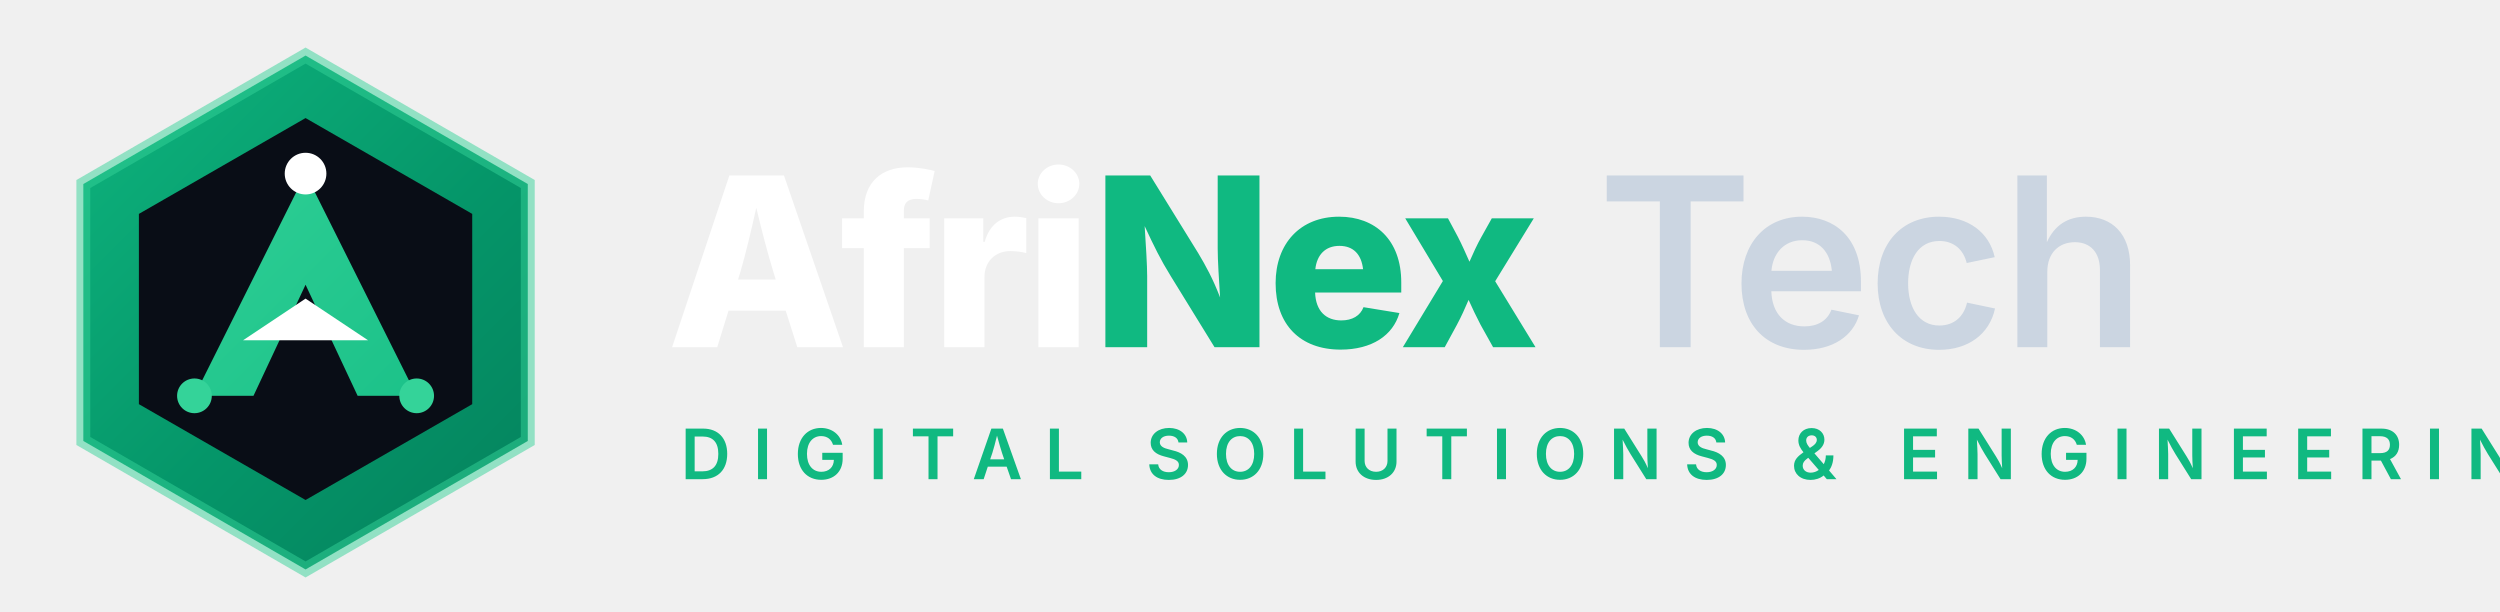
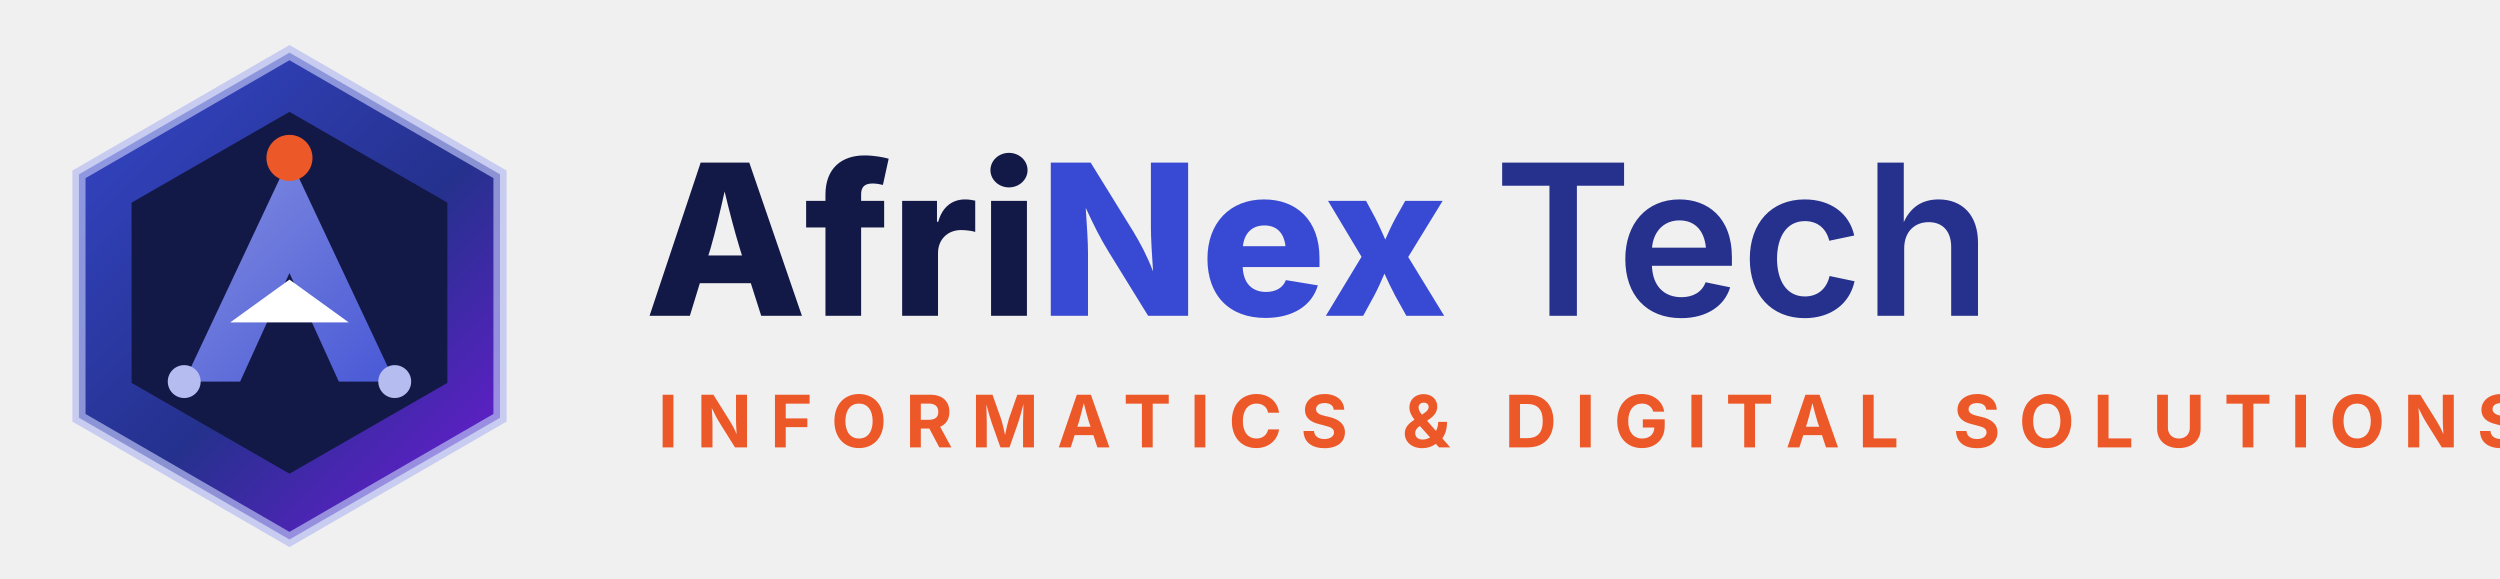
- <svg xmlns="http://www.w3.org/2000/svg" viewBox="0 0 360 88" fill="none">
+ <svg xmlns="http://www.w3.org/2000/svg" viewBox="0 0 380 88" fill="none">
  <defs>
-     <linearGradient id="afrinexGrad" x1="0" y1="0" x2="88" y2="88" gradientUnits="userSpaceOnUse">
-       <stop offset="0%" stop-color="#10b981" />
-       <stop offset="50%" stop-color="#059669" />
-       <stop offset="100%" stop-color="#047857" />
+     <linearGradient id="savannahHexGrad" x1="0" y1="0" x2="80" y2="80" gradientUnits="userSpaceOnUse">
+       <stop offset="0%" stop-color="#384AD3" />
+       <stop offset="55%" stop-color="#25318D" />
+       <stop offset="100%" stop-color="#8015E8" />
    </linearGradient>
-     <linearGradient id="accentGlow" x1="12" y1="12" x2="76" y2="76" gradientUnits="userSpaceOnUse">
-       <stop offset="0%" stop-color="#34d399" />
-       <stop offset="100%" stop-color="#10b981" />
+     <linearGradient id="savannahApexGrad" x1="16" y1="16" x2="64" y2="64" gradientUnits="userSpaceOnUse">
+       <stop offset="0%" stop-color="#8F98E2" />
+       <stop offset="100%" stop-color="#384AD3" />
    </linearGradient>
  </defs>
  <g transform="translate(4, 4)">
-     <path d="M40 4L72 22.5V59.5L40 78L8 59.5V22.5L40 4Z" fill="url(#afrinexGrad)" stroke="#34d399" stroke-width="2" stroke-opacity="0.5" />
-     <path d="M40 13L64 26.8V54.2L40 68L16 54.2V26.8L40 13Z" fill="#090d16" />
-     <path d="M40 21L56 53H47.5L40 37L32.5 53H24L40 21Z" fill="url(#accentGlow)" />
-     <path d="M31 45H49L40 39L31 45Z" fill="#ffffff" />
-     <circle cx="40" cy="21" r="3" fill="#ffffff" />
-     <circle cx="24" cy="53" r="2.5" fill="#34d399" />
-     <circle cx="56" cy="53" r="2.5" fill="#34d399" />
+     <path d="M40 4L72 22.5V59.5L40 78L8 59.5V22.5L40 4Z" fill="url(#savannahHexGrad)" stroke="#B5BCF0" stroke-width="2" stroke-opacity="0.7" />
+     <path d="M40 13L64 26.8V54.2L40 68L16 54.2V26.8L40 13Z" fill="#131946" />
+     <path d="M40 20L56 54H47.5L40 37.5L32.5 54H24L40 20Z" fill="url(#savannahApexGrad)" />
+     <path d="M31 45H49L40 38.5L31 45Z" fill="#ffffff" />
+     <circle cx="40" cy="20" r="3.5" fill="#ED5829" />
+     <circle cx="24" cy="54" r="2.5" fill="#B5BCF0" />
+     <circle cx="56" cy="54" r="2.5" fill="#B5BCF0" />
  </g>
-   <text x="96" y="50" font-family="Inter, system-ui, -apple-system, sans-serif" font-weight="800" font-size="34" letter-spacing="-0.8" fill="#ffffff">
-     Afri<tspan fill="#10b981">Nex</tspan>
+   <text x="98" y="48" font-family="Montserrat, Inter, sans-serif" font-weight="800" font-size="32" fill="#131946">
+     Afri<tspan fill="#384AD3">Nex</tspan>
+     <tspan font-weight="600" fill="#25318D">Tech</tspan>
  </text>
-   <text x="230" y="50" font-family="Inter, system-ui, -apple-system, sans-serif" font-weight="600" font-size="34" letter-spacing="-0.5" fill="#cbd5e1">
-     Tech
-   </text>
-   <text x="98" y="69" font-family="Inter, system-ui, -apple-system, sans-serif" font-weight="600" font-size="10" letter-spacing="3.2" fill="#10b981">
-     DIGITAL SOLUTIONS &amp; ENGINEERING
+   <text x="100" y="68" font-family="Montserrat, Inter, sans-serif" font-weight="700" font-size="11" letter-spacing="2.8" fill="#ED5829">
+     INFORMATICS &amp; DIGITAL SOLUTIONS
  </text>
</svg>
